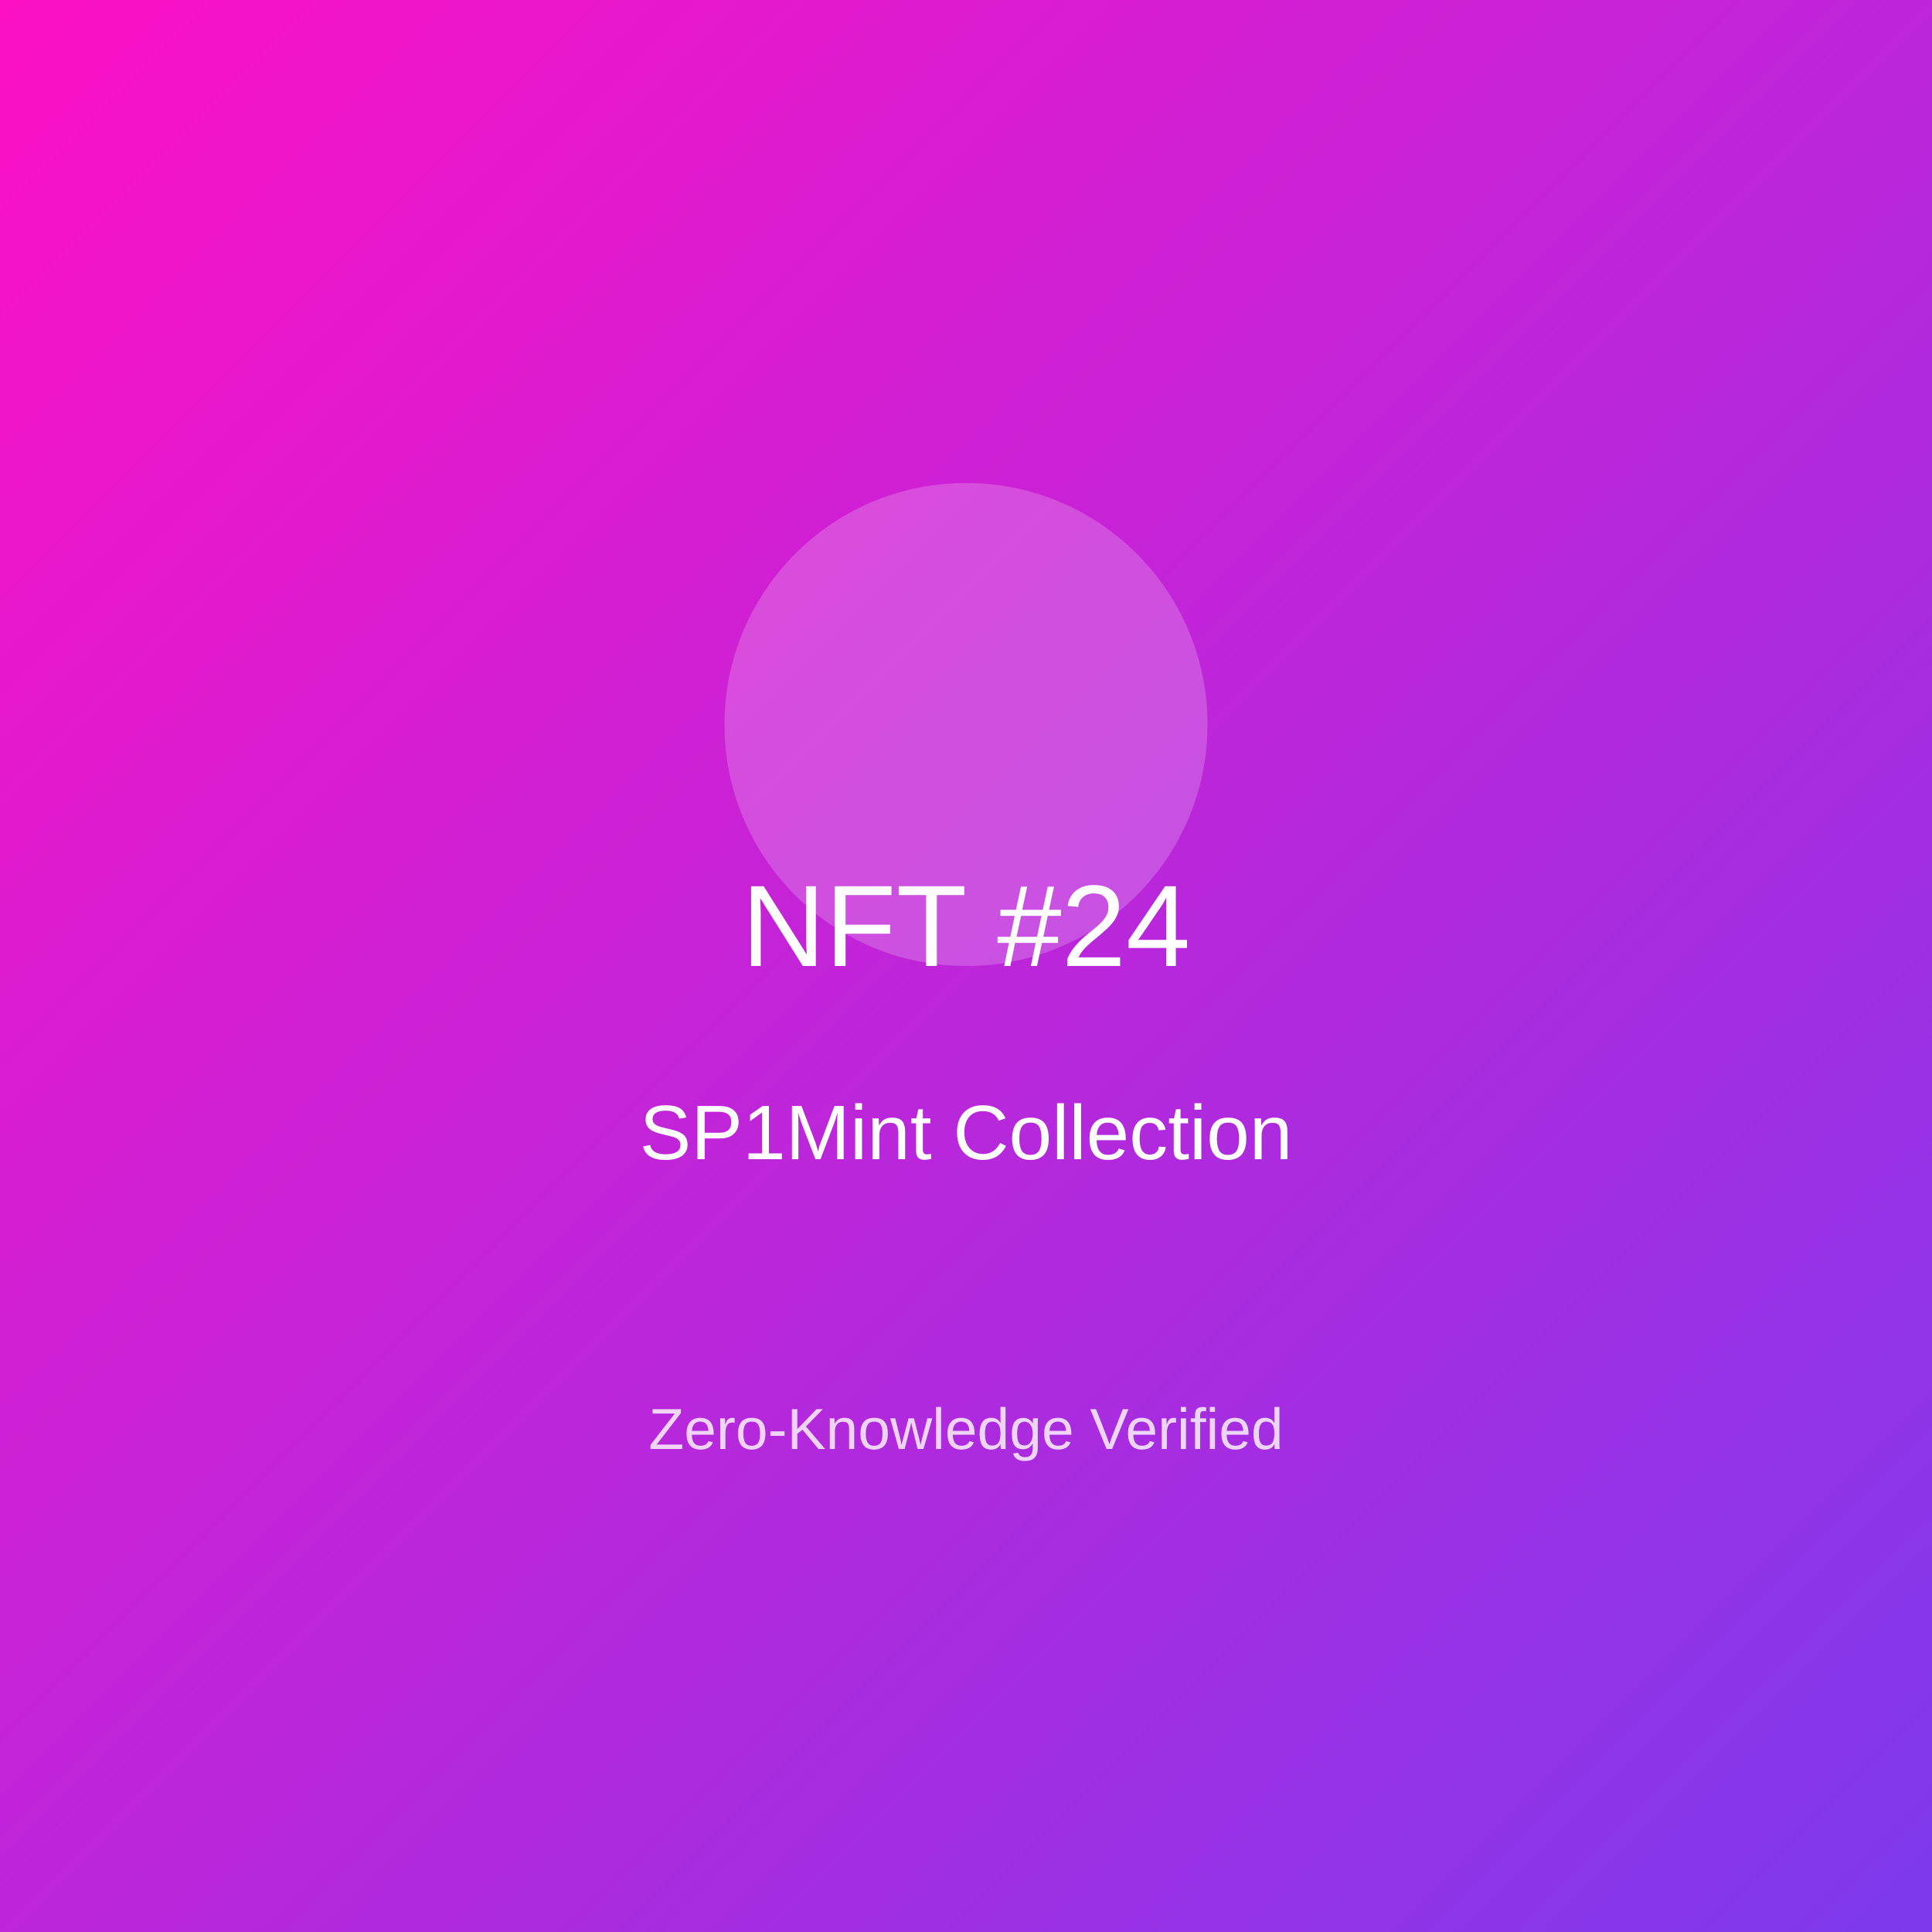
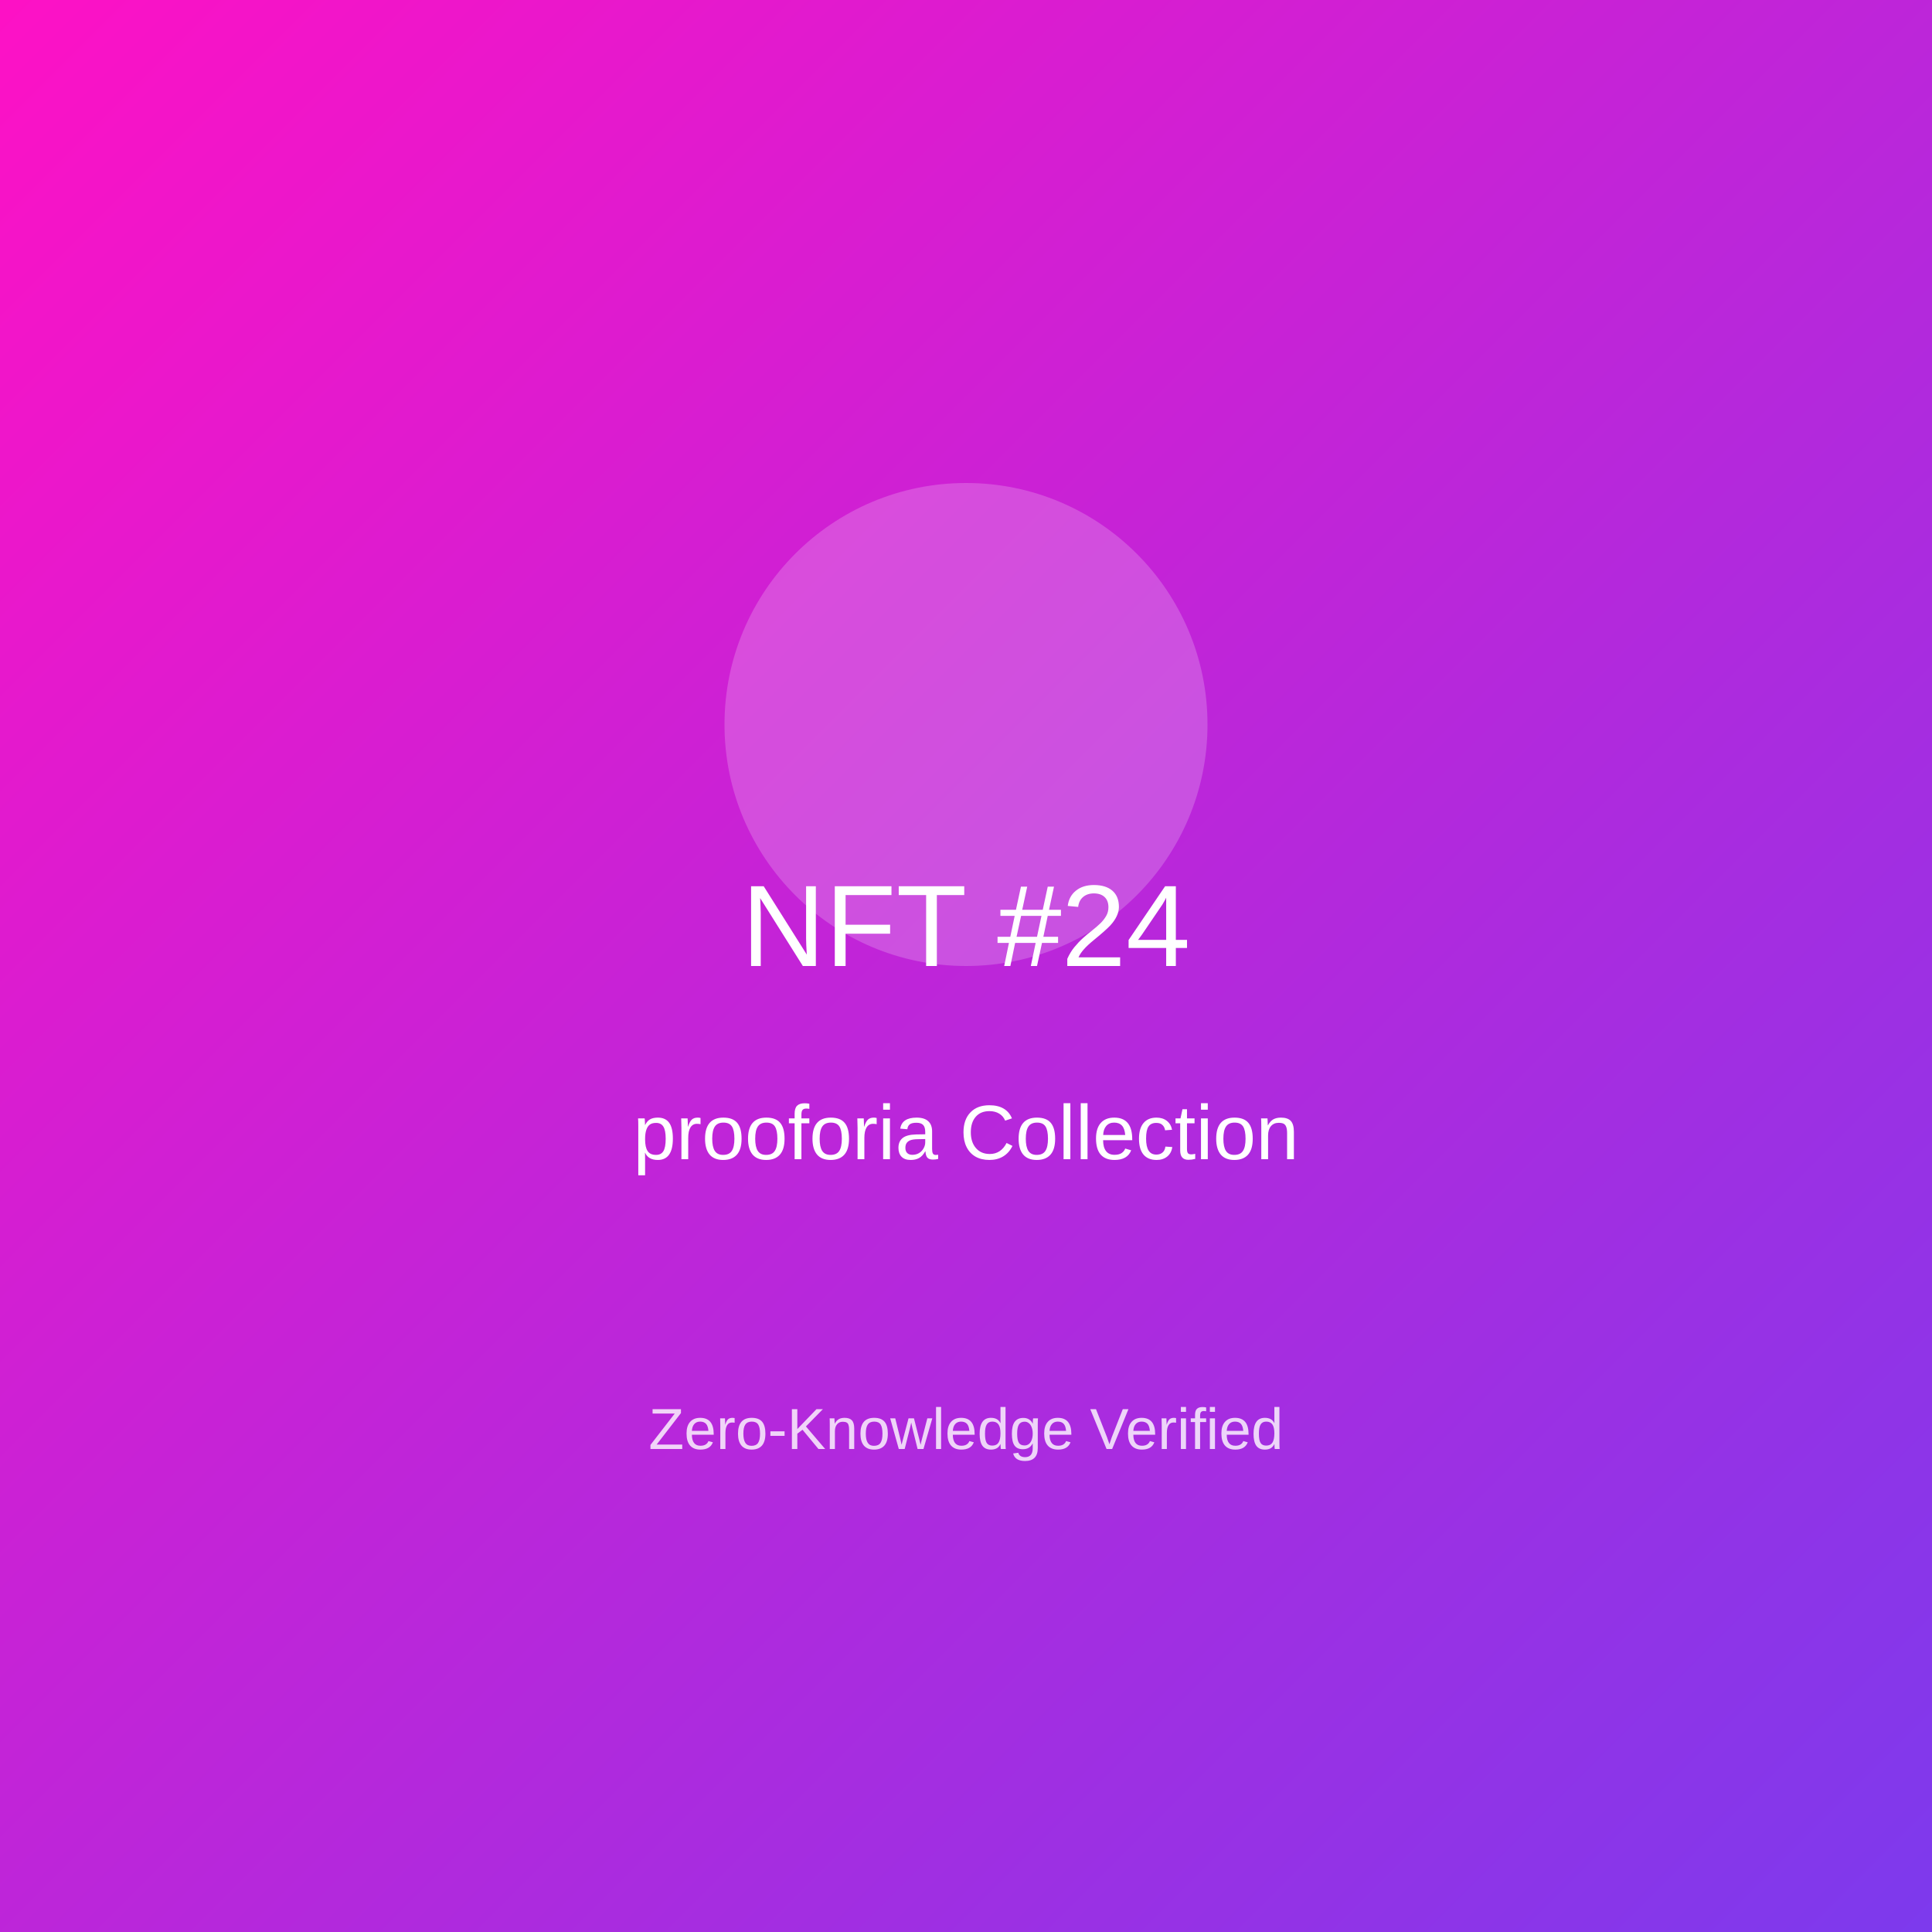
<svg xmlns="http://www.w3.org/2000/svg" width="400" height="400">
  <defs>
    <linearGradient id="grad24" x1="0%" y1="0%" x2="100%" y2="100%">
      <stop offset="0%" style="stop-color:#FE11C5;stop-opacity:1" />
      <stop offset="100%" style="stop-color:#7C3AED;stop-opacity:1" />
    </linearGradient>
  </defs>
  <rect width="100%" height="100%" fill="url(#grad24)" />
  <circle cx="200" cy="150" r="50" fill="rgba(255,255,255,0.2)" />
  <text x="200" y="200" text-anchor="middle" fill="white" font-size="24" font-family="Arial, sans-serif">NFT #24</text>
-   <text x="200" y="240" text-anchor="middle" fill="white" font-size="16" font-family="Arial, sans-serif">SP1Mint Collection</text>
+   <text x="200" y="240" text-anchor="middle" fill="white" font-size="16" font-family="Arial, sans-serif">prooforia Collection</text>
  <text x="200" y="300" text-anchor="middle" fill="rgba(255,255,255,0.8)" font-size="12" font-family="Arial, sans-serif">Zero-Knowledge Verified</text>
</svg>
